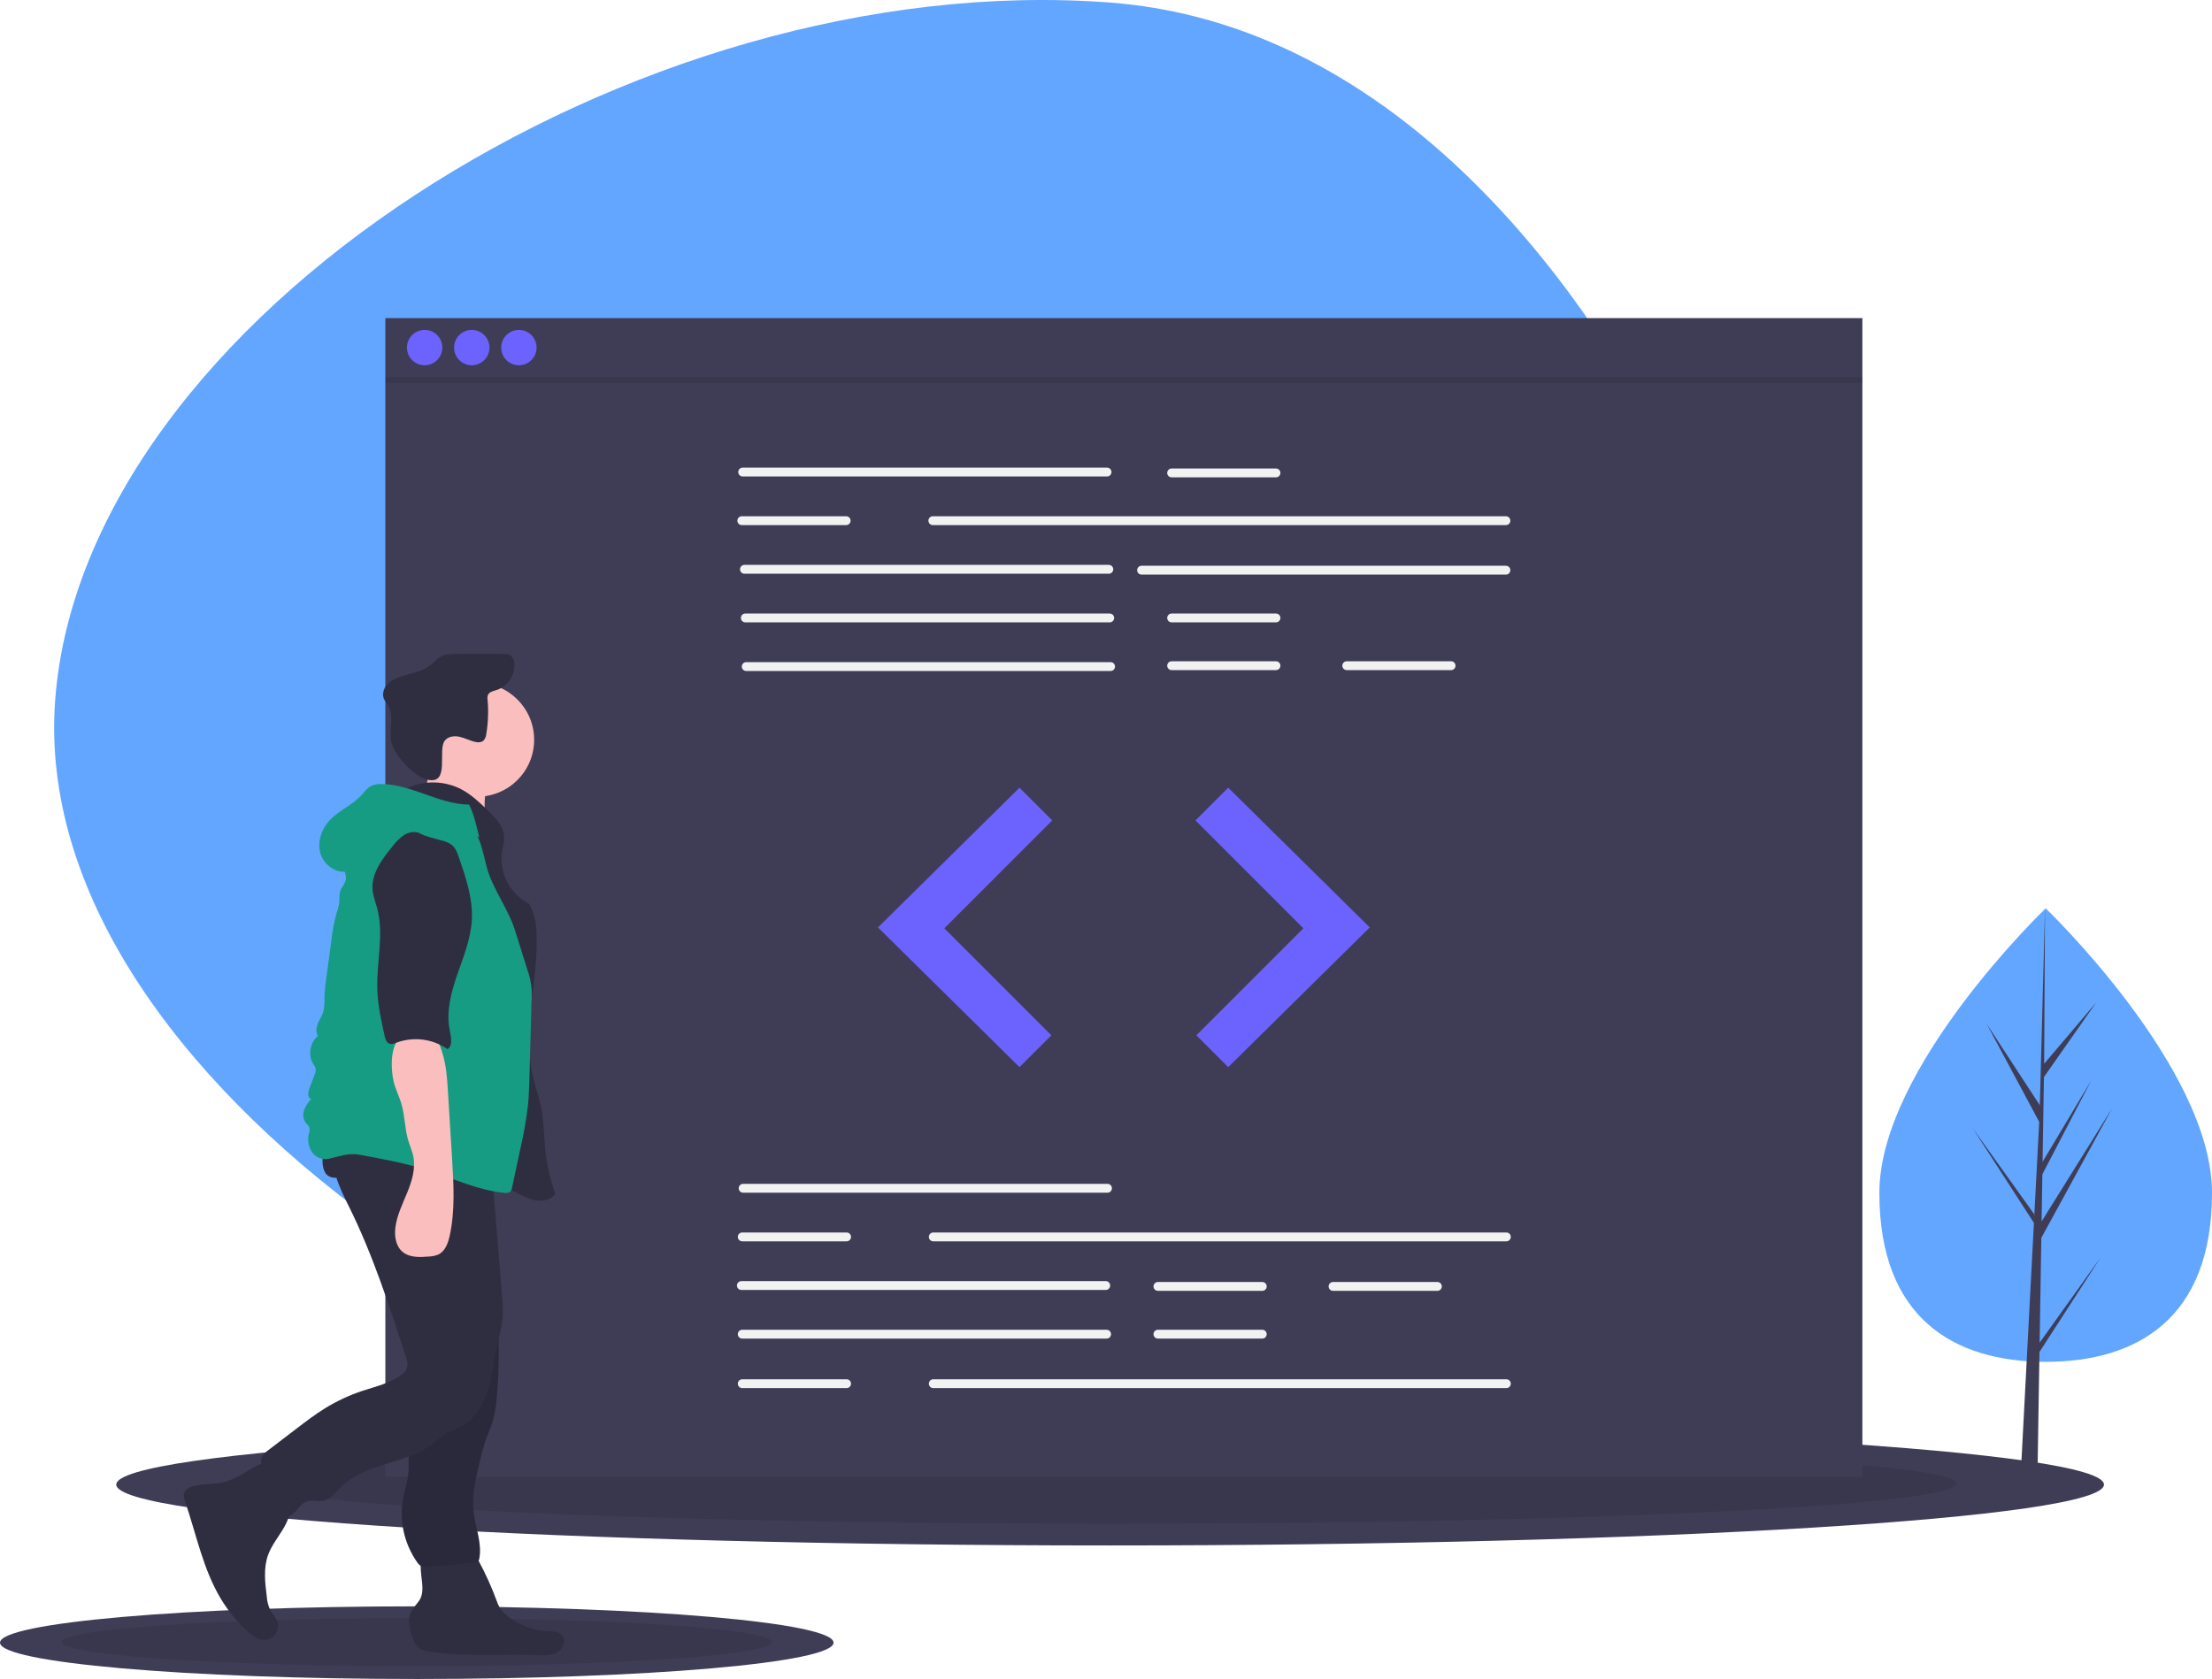
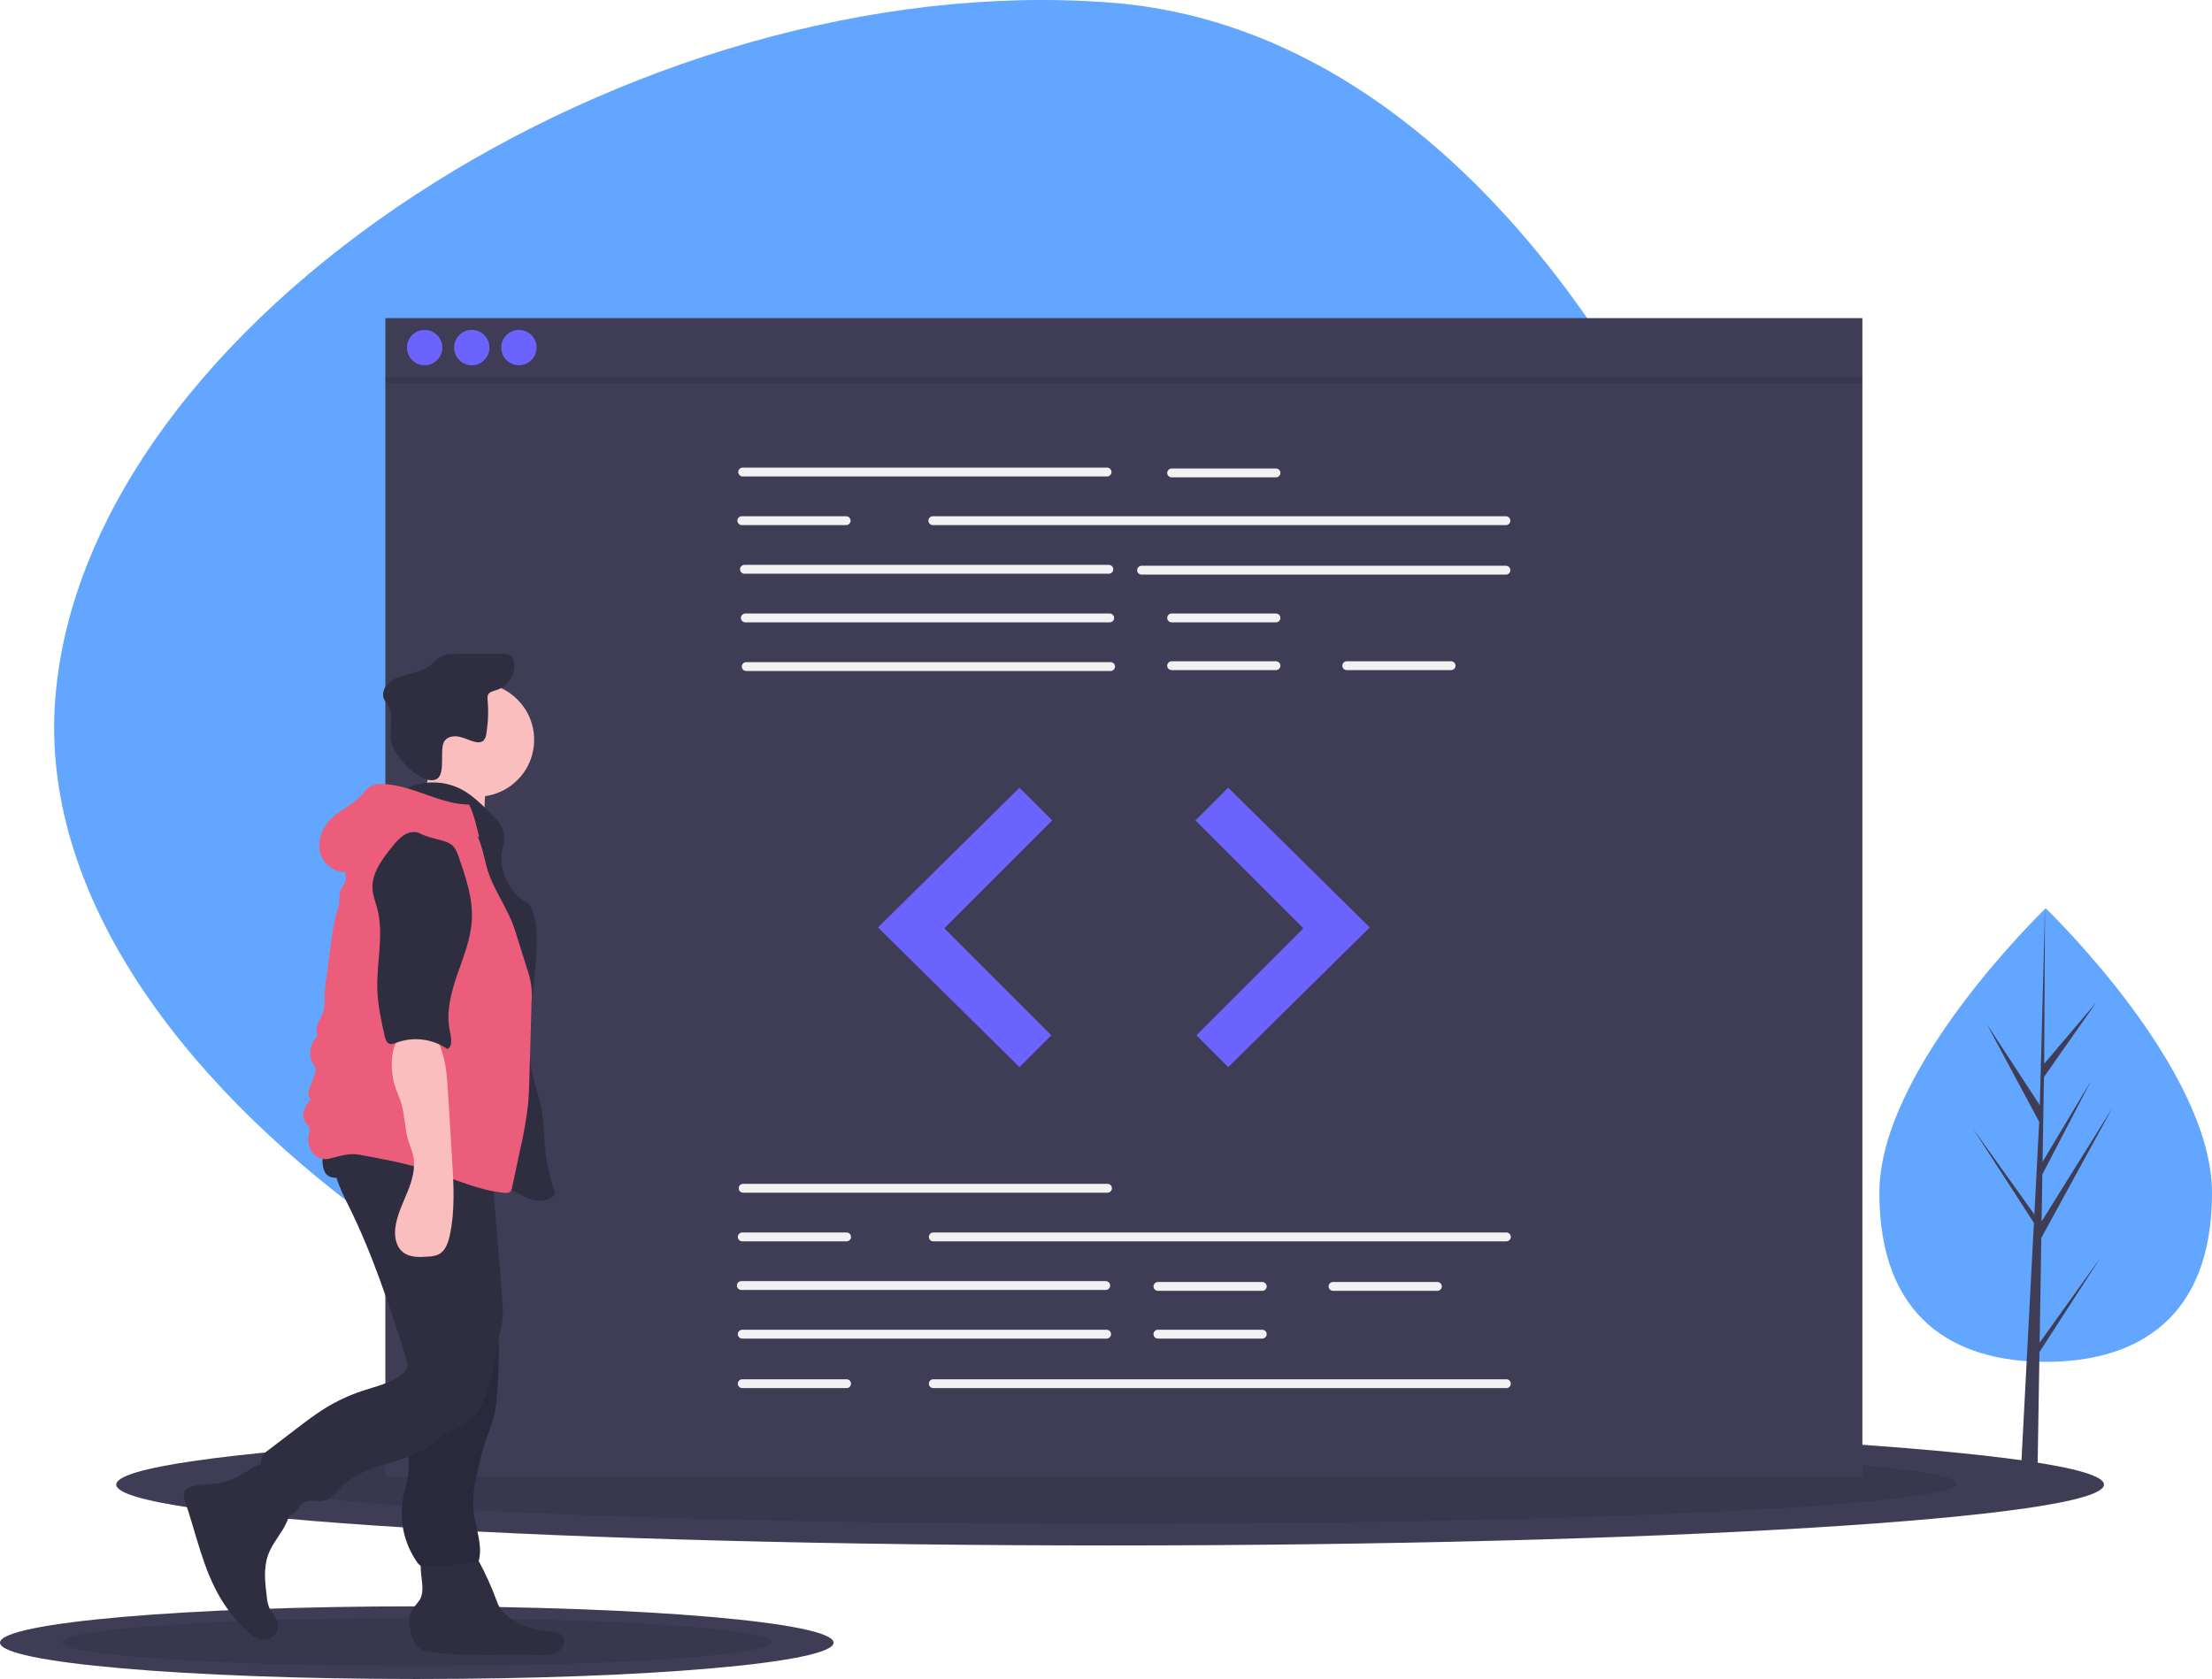
<svg xmlns="http://www.w3.org/2000/svg" data-name="Layer 1" width="1126.194" height="855">
  <path d="M544.864 755.938C302.465 737.49 13.394 549.672 28.111 356.28S322.797-17.142 565.196 1.305 947.128 381.167 932.41 574.558s-145.148 199.827-387.547 181.38z" fill="#62A6FF" />
  <ellipse cx="565.194" cy="756" rx="506" ry="31" fill="#3f3d56" />
  <ellipse cx="565.194" cy="755.5" rx="431" ry="20.5" opacity=".1" />
  <ellipse cx="212.194" cy="836.5" rx="212.194" ry="18.5" fill="#3f3d56" />
  <ellipse cx="212.194" cy="836.202" rx="180.742" ry="12.234" opacity=".1" />
  <path fill="#3f3d56" d="M196.194 162h752v590h-752z" />
  <path d="M563.638 242.63H378.12a2.251 2.251 0 1 1 0-4.504h185.518a2.251 2.251 0 0 1 0 4.503zM766.717 267.395H474.932a2.251 2.251 0 0 1 0-4.503h291.785a2.251 2.251 0 1 1 0 4.503zM564.539 292.16H379.02a2.251 2.251 0 1 1 0-4.502h185.518a2.251 2.251 0 1 1 0 4.503zM766.717 292.61H581.199a2.251 2.251 0 0 1 0-4.502h185.518a2.251 2.251 0 1 1 0 4.503zM564.989 316.926H379.471a2.251 2.251 0 0 1 0-4.503H564.99a2.251 2.251 0 1 1 0 4.503zM565.44 341.692H379.921a2.251 2.251 0 0 1 0-4.503h185.517a2.251 2.251 0 1 1 0 4.503zM649.643 243.08h-53.134a2.251 2.251 0 0 1 0-4.503h53.134a2.251 2.251 0 1 1 0 4.502zM649.643 316.926h-53.134a2.251 2.251 0 0 1 0-4.503h53.134a2.251 2.251 0 1 1 0 4.503zM649.643 341.242h-53.134a2.251 2.251 0 1 1 0-4.503h53.134a2.251 2.251 0 1 1 0 4.503zM738.8 341.242h-53.134a2.251 2.251 0 0 1 0-4.503h53.133a2.251 2.251 0 1 1 0 4.503zM430.804 267.395H377.67a2.251 2.251 0 0 1 0-4.503h53.134a2.251 2.251 0 0 1 0 4.503zM563.863 607.36H378.346a2.251 2.251 0 0 1 0-4.502h185.517a2.251 2.251 0 0 1 0 4.503zM562.963 656.892H377.445a2.251 2.251 0 1 1 0-4.503h185.518a2.251 2.251 0 0 1 0 4.503zM563.413 681.658H377.895a2.251 2.251 0 1 1 0-4.503h185.518a2.251 2.251 0 1 1 0 4.503zM642.663 657.342H589.53a2.251 2.251 0 0 1 0-4.503h53.133a2.251 2.251 0 0 1 0 4.503zM642.663 681.658H589.53a2.251 2.251 0 0 1 0-4.503h53.133a2.251 2.251 0 1 1 0 4.503zM731.82 657.342h-53.134a2.251 2.251 0 1 1 0-4.503h53.134a2.251 2.251 0 0 1 0 4.503zM766.942 632.126H475.157a2.251 2.251 0 0 1 0-4.503h291.785a2.251 2.251 0 0 1 0 4.503zM431.029 632.126h-53.134a2.251 2.251 0 0 1 0-4.503h53.134a2.251 2.251 0 0 1 0 4.503zM766.942 706.874H475.157a2.251 2.251 0 1 1 0-4.503h291.785a2.251 2.251 0 0 1 0 4.503zM431.029 706.874h-53.134a2.251 2.251 0 1 1 0-4.503h53.134a2.251 2.251 0 1 1 0 4.503z" fill="#f2f2f2" />
  <path fill="#6c63ff" d="M519.06 401.13l-72.046 71.145 72.046 71.145 16.21-16.21-54.484-54.485 54.934-54.935-16.66-16.66zM625.327 401.13l72.046 71.145-72.046 71.145-16.21-16.21 54.485-54.485-54.935-54.935 16.66-16.66z" />
  <circle cx="216.194" cy="177" r="9" fill="#6c63ff" />
  <circle cx="240.194" cy="177" r="9" fill="#6c63ff" />
  <circle cx="264.194" cy="177" r="9" fill="#6c63ff" />
  <path opacity=".1" d="M196.194 192h752v3h-752z" />
  <path d="M1126.194 607.454c0 63.77-37.911 86.037-84.677 86.037s-84.676-22.266-84.676-86.037 84.676-144.898 84.676-144.898 84.677 81.126 84.677 144.898z" fill="#62A6FF" />
  <path fill="#3f3d56" d="M1038.433 683.736l.867-53.371 36.091-66.027-35.955 57.655.39-23.998 24.873-47.769-24.77 41.419.701-43.161 26.635-38.031-26.525 31.244.438-79.141-2.753 104.769.226-4.322-27.08-41.451 26.646 49.748-2.523 48.203-.075-1.28-31.219-43.621 31.124 48.141-.315 6.028-.057.091.026.495-6.402 122.296h8.553l1.026-63.168 31.049-48.024-30.971 43.275z" />
  <path d="M122.622 751.091a43.126 43.126 0 0 1-8.178 3.503c-5.08 1.387-10.508.878-15.638 2.063-2.1.485-4.386 1.499-5.054 3.548-.49 1.504.043 3.127.554 4.624 5.668 16.62 9.085 34.266 18.125 49.32a74.64 74.64 0 0 0 13.992 16.988c2.056 1.852 4.385 3.664 7.136 3.955a7.248 7.248 0 0 0 7.37-10.182c-.81-1.801-2.317-3.197-3.289-4.916a18.757 18.757 0 0 1-1.819-6.99c-.893-7.11-1.754-14.538.71-21.266 1.651-4.512 4.681-8.359 7.206-12.447s4.621-8.772 4.06-13.544c-.384-3.257-1.972-6.237-3.65-9.054-1.682-2.823-5.005-10.409-8.383-11.35-3.507-.979-10.084 4.181-13.142 5.748zM215.057 808.5a14.019 14.019 0 0 1-.664 4.745c-1.057 2.793-3.68 4.706-5.036 7.367-1.885 3.7-1.03 8.174.218 12.135.783 2.483 1.81 5.067 3.913 6.602a12.893 12.893 0 0 0 5.954 1.908c18.036 2.496 36.358 1.064 54.558 1.587 3.317.095 6.83.211 9.725-1.41s4.686-5.697 2.717-8.368c-1.769-2.398-5.265-2.376-8.242-2.517a33.912 33.912 0 0 1-20.913-8.615 15.112 15.112 0 0 1-2.934-3.377 20.753 20.753 0 0 1-1.534-3.517 156.799 156.799 0 0 0-9.083-20.119c-.98-1.815-2.087-3.705-3.906-4.676a10.323 10.323 0 0 0-4.24-.926c-4.536-.294-16.283-1.838-19.79 1.69-3.242 3.26-.672 13.351-.743 17.491z" fill="#2f2e41" />
  <circle cx="242.971" cy="376.72" r="28.975" fill="#fbbebe" />
  <path d="M216.806 400.646c-1.724 4.614-4.647 8.947-8.9 11.43l40.074 8.174a42.453 42.453 0 0 1-.562-17.869 10.3 10.3 0 0 0 .24-4.409c-.754-2.907-4.027-4.306-6.955-4.974-7.314-1.667-13.782-2.561-20.579-5.792-2.077 3.557-1.787 9.34-3.318 13.44z" fill="#fbbebe" />
  <path d="M207.57 401.227a31.338 31.338 0 0 1 27.314.714c5.138 2.707 9.392 6.794 13.571 10.826 3.853 3.717 7.963 7.972 8.236 13.319.133 2.59-.676 5.122-1.084 7.683a25.766 25.766 0 0 0 13.78 26.47c3.184 5.303 3.84 11.729 3.89 17.914.185 23.436-7.21 47.16-1.93 69.995 1.239 5.362 3.16 10.554 4.231 15.952 1.387 6.99 1.319 14.18 2.044 21.27a95.266 95.266 0 0 0 5.114 22.495c-1.744 2.774-5.374 3.837-8.643 3.613s-6.325-1.644-9.242-3.136c-14.123-7.227-27.059-16.757-41.687-22.9-9.677-4.063-19.987-6.595-29.376-11.288s-18.12-12.142-20.99-22.238c-1.241-4.365-1.318-8.965-1.385-13.503-.286-19.114-.55-38.436 3.61-57.094 3.669-16.453 10.741-32.194 12.284-48.98.502-5.465.513-11.314 3.566-15.874 4.315-6.445 13.632-8.114 16.698-15.238z" fill="#2f2e41" />
  <path d="M226.492 377.13c1.707-2.228 5-2.531 7.727-1.872s5.243 2.064 7.998 2.598a4.675 4.675 0 0 0 3.743-.526 5.444 5.444 0 0 0 1.616-3.57 68.163 68.163 0 0 0 .67-17.38 5.147 5.147 0 0 1 .16-2.438c.681-1.643 2.762-2.034 4.461-2.562a13.316 13.316 0 0 0 9.013-13.633 5.42 5.42 0 0 0-1.657-3.74c-1.175-.958-2.82-1.017-4.336-1.029q-11.683-.094-23.366.006c-2.883.024-5.91.095-8.41 1.532-1.847 1.063-3.221 2.773-4.88 4.112-4.326 3.491-10.178 4.201-15.441 5.99a15.308 15.308 0 0 0-6.768 4.036c-1.75 2-2.592 4.974-1.492 7.393a26.252 26.252 0 0 0 1.886 2.904c3.105 4.964 1.038 11.403 1.502 17.24.579 7.288 11.365 19.111 18.679 20.836 11.807 2.784 4.986-15.113 8.895-19.898zM210.134 696.683c.745 5.321 1.701 10.661 1.446 16.029-.357 7.493-3.06 14.714-3.56 22.2-.372 5.59.49 11.241-.286 16.79-.497 3.554-1.656 6.979-2.373 10.494a43.395 43.395 0 0 0 6.973 33.266 5.448 5.448 0 0 0 2.024 1.96 5.714 5.714 0 0 0 2.507.333 179.947 179.947 0 0 0 25.17-2.288 2.414 2.414 0 0 0 1.617-.713 2.266 2.266 0 0 0 .35-.954c1.545-7.936-1.976-15.893-2.871-23.928-.956-8.58 1.103-17.178 3.146-25.565a113.548 113.548 0 0 1 3.467-12.228c.988-2.697 2.181-5.32 3.037-8.063a61.46 61.46 0 0 0 2.202-13.202q.892-10.575.945-21.2a88.958 88.958 0 0 0-1.665-20.01c-1.878-8.337-5.724-16.08-9.536-23.73a15.029 15.029 0 0 0-5.618 2.67 125.38 125.38 0 0 1-15.35 8.481c-3.567 1.657-10.522 2.834-12.786 6.286-2.232 3.405-.792 10.35-.621 14.106q.439 9.667 1.782 19.266z" fill="#2f2e41" />
  <path d="M210.134 696.683c.745 5.321 1.701 10.661 1.446 16.029-.357 7.493-3.06 14.714-3.56 22.2-.372 5.59.49 11.241-.286 16.79-.497 3.554-1.656 6.979-2.373 10.494a43.395 43.395 0 0 0 6.973 33.266 5.448 5.448 0 0 0 2.024 1.96 5.714 5.714 0 0 0 2.507.333 179.947 179.947 0 0 0 25.17-2.288 2.414 2.414 0 0 0 1.617-.713 2.266 2.266 0 0 0 .35-.954c1.545-7.936-1.976-15.893-2.871-23.928-.956-8.58 1.103-17.178 3.146-25.565a113.548 113.548 0 0 1 3.467-12.228c.988-2.697 2.181-5.32 3.037-8.063a61.46 61.46 0 0 0 2.202-13.202q.892-10.575.945-21.2a88.958 88.958 0 0 0-1.665-20.01c-1.878-8.337-5.724-16.08-9.536-23.73a15.029 15.029 0 0 0-5.618 2.67 125.38 125.38 0 0 1-15.35 8.481c-3.567 1.657-10.522 2.834-12.786 6.286-2.232 3.405-.792 10.35-.621 14.106q.439 9.667 1.782 19.266z" opacity=".1" />
  <path d="M170.961 583.018c-3.848 10.36 1.808 21.554 6.722 31.452 12.106 24.386 20.513 50.408 28.875 76.317.626 1.941 1.252 4.059.554 5.975a7.825 7.825 0 0 1-2.822 3.347c-5.766 4.379-13.107 5.938-19.975 8.23a90.184 90.184 0 0 0-18.943 8.88c-4.976 3.083-9.639 6.643-14.291 10.197l-14.812 11.312a9.903 9.903 0 0 0-2.476 2.397c-1.429 2.241-.844 5.167-.132 7.728a131.432 131.432 0 0 0 7.252 19.792 6.911 6.911 0 0 0 2.63 3.447c2.312 1.242 5.14-.405 6.905-2.347s3.292-4.36 5.78-5.193c2.487-.833 5.223.176 7.819-.189 4.198-.59 6.986-4.457 10.012-7.426 12.366-12.131 33.01-11.251 46.613-21.977a59.228 59.228 0 0 1 6.23-4.868c2.3-1.36 4.908-2.105 7.294-3.307 7.257-3.654 11.819-11.208 14.262-18.957s3.141-15.928 4.897-23.86c.908-4.101 2.103-8.158 2.507-12.339a66.094 66.094 0 0 0-.253-11.666l-4.908-60.715c-.4-4.943-.8-9.893-1.576-14.79-14.577.52-29.143 1.107-43.728 1.28-11.605.136-23.424.948-34.436-2.72z" fill="#2f2e41" />
  <path d="M165.602 597.221c1.978 3.18 6.79 3.114 10.105 1.37s5.889-4.672 9.21-6.4c4.464-2.323 9.747-2.236 14.777-2.094 7.963.225 16.025.465 23.687 2.647 7.924 2.257 15.64 6.603 23.834 5.736 1.425-.15 2.985-.56 3.76-1.765a5.544 5.544 0 0 0 .62-2.836l.268-7.159a6.464 6.464 0 0 0-.57-3.625 6.082 6.082 0 0 0-2.716-2.08c-11.663-5.646-24.964-6.697-37.915-7.14q-9.874-.34-19.757-.28c-5.591.035-12.303-.774-17.739.72-7.295 2.005-11.265 16.954-7.563 22.906z" fill="#2f2e41" />
-   <path d="M238.84 409.726c-15.283-.136-29.132-10.223-44.413-10.469a11.514 11.514 0 0 0-5.392.93c-2.13 1.073-3.53 3.147-5.147 4.9-4.518 4.892-11.061 7.504-15.703 12.28-4.352 4.478-6.773 11.15-5.055 17.153s8.204 10.609 14.28 9.165a36.8 36.8 0 0 1 14.336-19.479 72.887 72.887 0 0 1 11.206-5.882c6.868-3.112 14.547-6.283 21.718-3.95a30.638 30.638 0 0 1 7.409 4.04l11.954 8.03c-1.393-5.494-2.646-11.656-5.194-16.718z" fill="#169c82" />
-   <path d="M175.65 438.374c-2.03 2.532.893 6.2.446 9.413-.298 2.135-2.055 3.766-2.786 5.793-.758 2.1-.356 4.427-.644 6.642a28.489 28.489 0 0 1-1.275 4.73 84.975 84.975 0 0 0-2.686 14.025l-2.675 19.975a75.681 75.681 0 0 0-.846 9.078 27.107 27.107 0 0 1-.452 6.787c-.592 2.183-1.904 4.093-2.786 6.176s-1.292 4.602-.1 6.524c-3.991 3.325-5.178 9.854-2.387 14.235a7.9 7.9 0 0 1 1.23 2.265 5.82 5.82 0 0 1-.542 3.34l-2.704 7.207c-.693 1.845-.912 4.653 1.013 5.074a17.006 17.006 0 0 0-3.651 5.767 6.866 6.866 0 0 0 .972 6.506 8.289 8.289 0 0 1 1.695 2.056 5.473 5.473 0 0 1-.196 3.243 11.906 11.906 0 0 0 1.473 9.334 8.371 8.371 0 0 0 8.418 3.608c5.41-1.22 10.273-3.147 15.728-2.146 11.746 2.156 23.53 4.32 34.906 7.952 12.984 4.146 25.556 10.225 39.126 11.5a3.798 3.798 0 0 0 2.617-.406 3.93 3.93 0 0 0 1.21-2.488l4.194-19.665a202.363 202.363 0 0 0 3.855-22.027c.477-4.781.613-9.59.75-14.393l1.08-38.23a38.197 38.197 0 0 0-2.2-16.62l-6.218-19.848c-3.548-11.327-11.687-21.372-14.585-32.882-1.834-7.285-3.19-15.103-8.108-20.781-7.013-8.095-19.145-9.354-29.764-7.962-4.797.628-9.636 1.714-13.785 4.201-4.798 2.877-8.333 7.41-11.753 11.837-2.818 3.649-5.687 6.582-8.57 10.18z" fill="#169c82" />
+   <path d="M238.84 409.726c-15.283-.136-29.132-10.223-44.413-10.469a11.514 11.514 0 0 0-5.392.93c-2.13 1.073-3.53 3.147-5.147 4.9-4.518 4.892-11.061 7.504-15.703 12.28-4.352 4.478-6.773 11.15-5.055 17.153s8.204 10.609 14.28 9.165a36.8 36.8 0 0 1 14.336-19.479 72.887 72.887 0 0 1 11.206-5.882c6.868-3.112 14.547-6.283 21.718-3.95a30.638 30.638 0 0 1 7.409 4.04l11.954 8.03c-1.393-5.494-2.646-11.656-5.194-16.718z" fill="#eb5d7a" />
+   <path d="M175.65 438.374c-2.03 2.532.893 6.2.446 9.413-.298 2.135-2.055 3.766-2.786 5.793-.758 2.1-.356 4.427-.644 6.642a28.489 28.489 0 0 1-1.275 4.73 84.975 84.975 0 0 0-2.686 14.025l-2.675 19.975a75.681 75.681 0 0 0-.846 9.078 27.107 27.107 0 0 1-.452 6.787c-.592 2.183-1.904 4.093-2.786 6.176s-1.292 4.602-.1 6.524c-3.991 3.325-5.178 9.854-2.387 14.235a7.9 7.9 0 0 1 1.23 2.265 5.82 5.82 0 0 1-.542 3.34l-2.704 7.207c-.693 1.845-.912 4.653 1.013 5.074a17.006 17.006 0 0 0-3.651 5.767 6.866 6.866 0 0 0 .972 6.506 8.289 8.289 0 0 1 1.695 2.056 5.473 5.473 0 0 1-.196 3.243 11.906 11.906 0 0 0 1.473 9.334 8.371 8.371 0 0 0 8.418 3.608c5.41-1.22 10.273-3.147 15.728-2.146 11.746 2.156 23.53 4.32 34.906 7.952 12.984 4.146 25.556 10.225 39.126 11.5a3.798 3.798 0 0 0 2.617-.406 3.93 3.93 0 0 0 1.21-2.488l4.194-19.665a202.363 202.363 0 0 0 3.855-22.027c.477-4.781.613-9.59.75-14.393l1.08-38.23a38.197 38.197 0 0 0-2.2-16.62l-6.218-19.848c-3.548-11.327-11.687-21.372-14.585-32.882-1.834-7.285-3.19-15.103-8.108-20.781-7.013-8.095-19.145-9.354-29.764-7.962-4.797.628-9.636 1.714-13.785 4.201-4.798 2.877-8.333 7.41-11.753 11.837-2.818 3.649-5.687 6.582-8.57 10.18z" fill="#eb5d7a" />
  <path d="M200.444 550.823c.875 3.773 2.712 7.252 3.837 10.957 1.884 6.21 1.725 12.896 3.605 19.106.79 2.606 1.933 5.109 2.5 7.773 1.32 6.21-.608 12.635-3.004 18.515s-5.313 11.678-6.09 17.98c-.549 4.438.238 9.45 3.66 12.33 3.551 2.99 8.712 2.788 13.338 2.39a14.016 14.016 0 0 0 4.841-1.008c3.538-1.673 5.028-5.86 5.855-9.685 2.771-12.819 1.98-26.106 1.174-39.196l-2.106-34.235c-.405-6.59-.84-13.318-2.87-19.646-.74-2.302-2.027-6.954-4.13-8.424-2.082-1.455-8.03-1.52-10.608-1.641-12.098-.569-11.963 16.317-10.002 24.784z" fill="#fbbebe" />
  <path d="M213.848 424.423c-2.47-1.293-5.583-.736-7.972.705a24.568 24.568 0 0 0-5.972 5.798c-5.338 6.517-10.99 13.995-10.198 22.382.296 3.145 1.5 6.12 2.317 9.172 3.58 13.38-.379 27.53.075 41.373.263 7.999 2.003 15.867 3.737 23.68.353 1.594.92 3.44 2.462 3.977 1.16.403 2.41-.115 3.558-.551a28.371 28.371 0 0 1 25.963 3.272c2.865-1.529 1.791-6.363 1.149-9.546-1.909-9.457.682-19.214 3.828-28.335s6.91-18.23 7.432-27.865c.59-10.916-3.029-21.57-6.6-31.903-.78-2.255-1.631-4.62-3.438-6.178a13.665 13.665 0 0 0-5.203-2.377c-3.793-1.121-7.634-1.769-11.138-3.604z" fill="#2f2e41" />
</svg>
